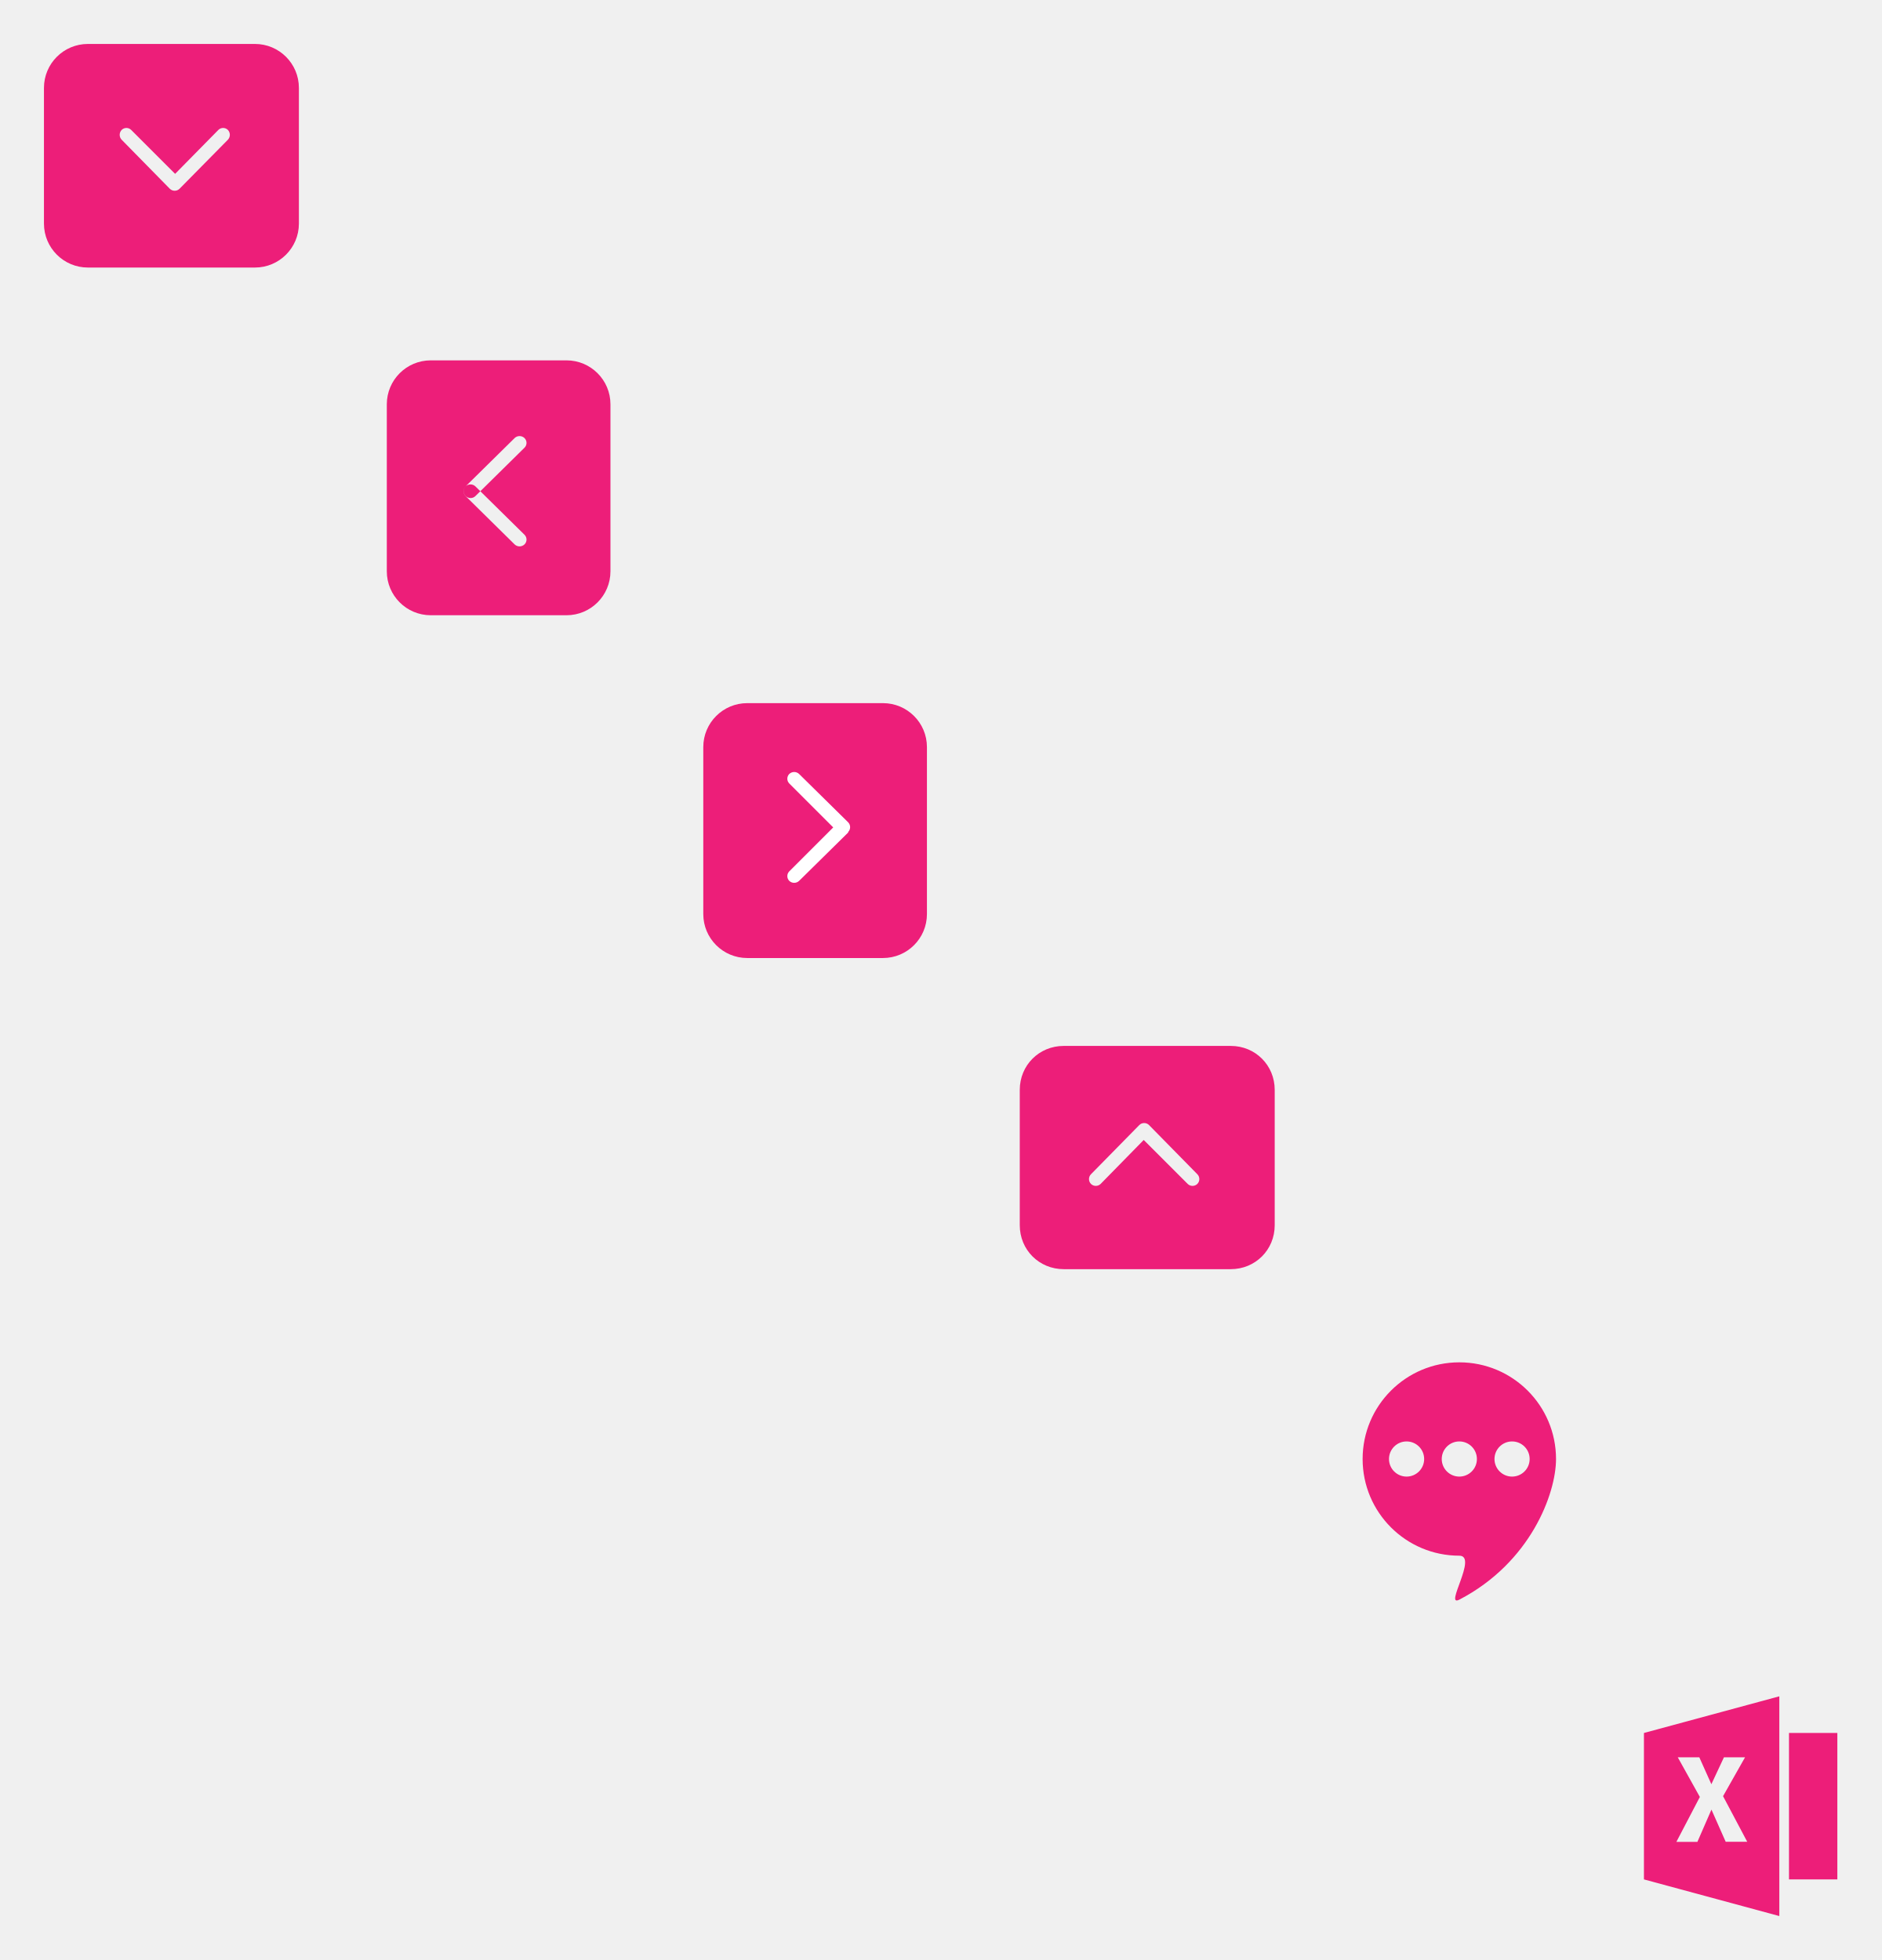
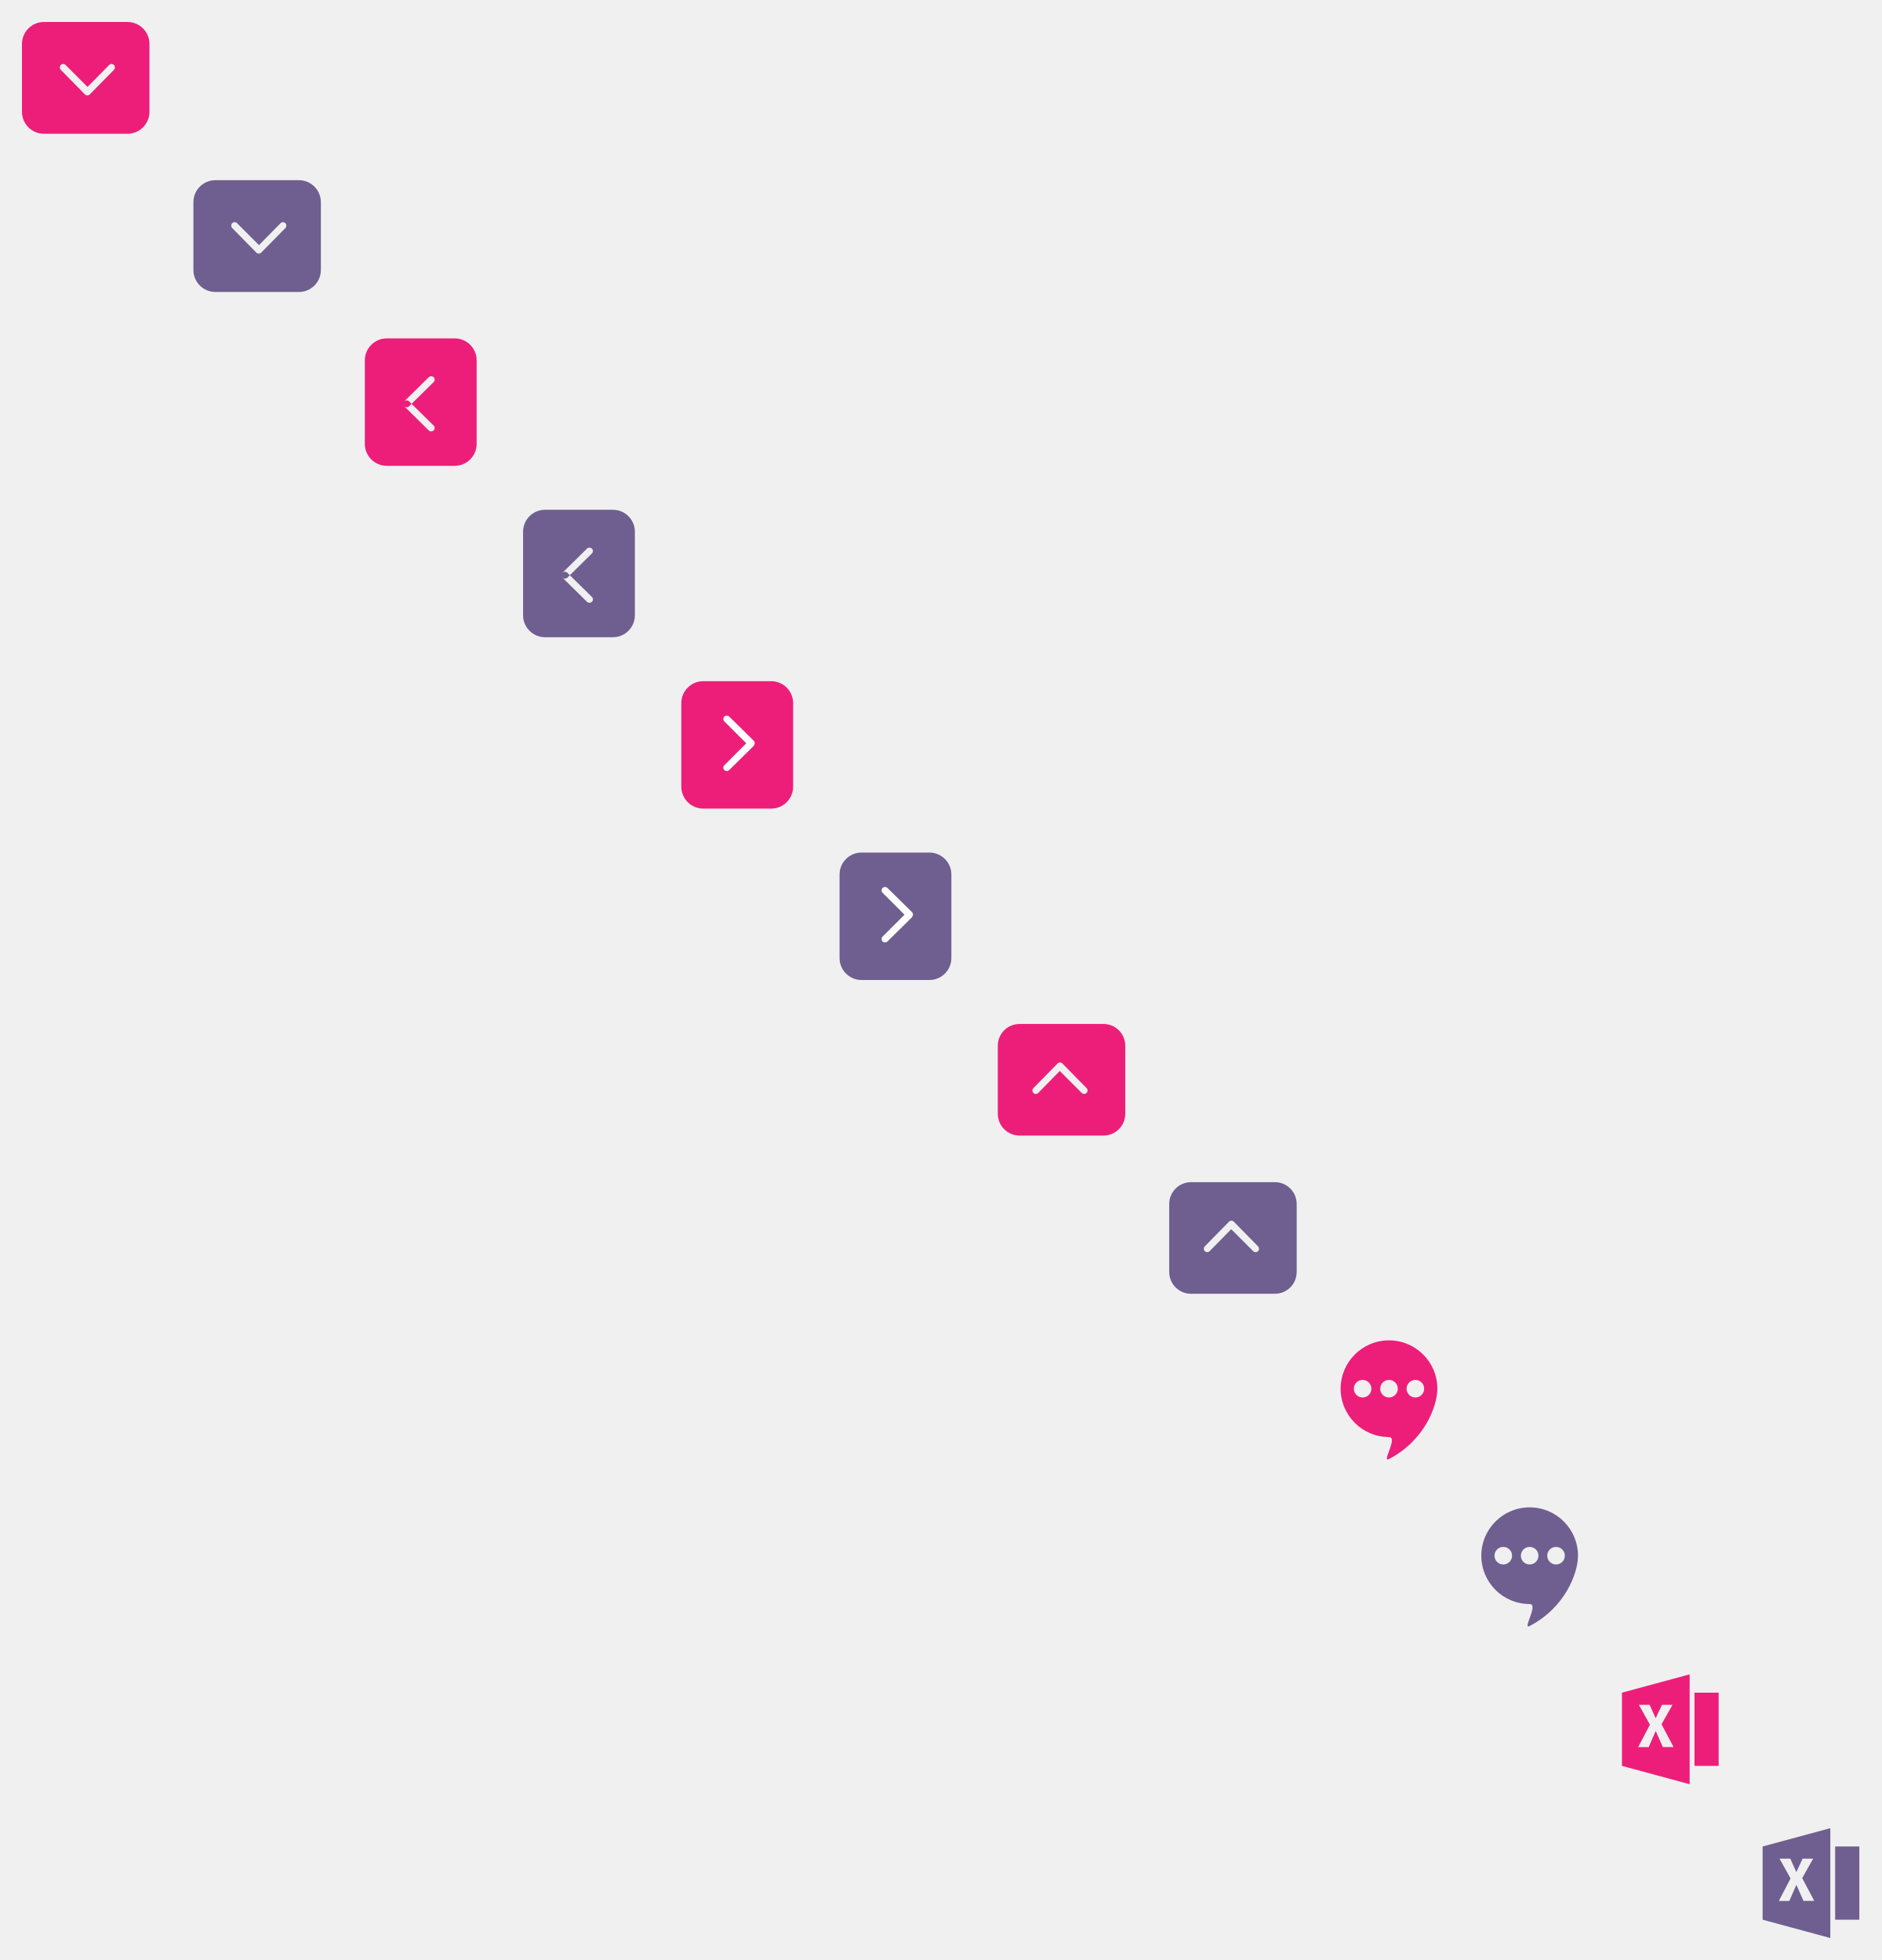
- <svg xmlns="http://www.w3.org/2000/svg" width="214" height="223" viewBox="0 0 214 223">
+ <svg xmlns="http://www.w3.org/2000/svg" width="428" height="446" viewBox="0 0 428 446">
  <svg id="arrow-down" data-name="Слой 1" viewBox="-5 -5 39 35.44" width="39" height="35.44">
    <defs>
      <style>.acls-1{fill:#ed1e79}</style>
    </defs>
    <path class="acls-1" d="M0 5v15.44a5 5 0 0 0 5 5h19a5 5 0 0 0 5-5V5a5 5 0 0 0-5-5H5a5 5 0 0 0-5 5zm19.84 4.78a.77.77 0 0 1 1.08 0 .81.81 0 0 1 0 1.12l-5.5 5.58a.79.79 0 0 1-1.1 0L8.84 10.9a.81.81 0 0 1 0-1.12.77.77 0 0 1 1.08 0l5 5z" />
  </svg>
-   <svg width="35.44" height="39" viewBox="-5 -5 35.44 39" id="arrow-leftpink" x="39" y="36">
+   <svg id="arrow-down_" data-name="Слой 1" viewBox="-5 -5 39 35.44" width="39" height="35.44" x="39" y="36">
    <defs>
-       <style>.bcls-1{fill:#ed1e79;fill-rule:evenodd}</style>
+       <style>.bcls-1{fill:#6f5f90}</style>
    </defs>
-     <path id="bRounded_Rectangle_2_copy" data-name="Rounded Rectangle 2 copy" class="bcls-1" d="M1075.54 2022.84l-5.58 5.5a.785.785 0 0 0 1.12 1.1l5.58-5.5a.767.767 0 0 0 0-1.1.809.809 0 0 0-1.12 0zm-5.58 5.5a.785.785 0 0 0 0 1.1l5.58 5.5a.809.809 0 0 0 1.12 0 .767.767 0 0 0 0-1.1l-5.58-5.5a.809.809 0 0 0-1.12 0zM1066 2014h15.44a5 5 0 0 1 5 5v19a5 5 0 0 1-5 5H1066a5 5 0 0 1-5-5v-19a5 5 0 0 1 5-5z" transform="translate(-1061 -2014)" />
+     <path class="bcls-1" d="M0 5v15.44a5 5 0 0 0 5 5h19a5 5 0 0 0 5-5V5a5 5 0 0 0-5-5H5a5 5 0 0 0-5 5zm19.84 4.78a.77.77 0 0 1 1.08 0 .81.81 0 0 1 0 1.12l-5.5 5.58a.79.79 0 0 1-1.1 0L8.84 10.9a.81.81 0 0 1 0-1.12.77.77 0 0 1 1.08 0l5 5z" />
  </svg>
-   <svg id="arrow-rightpink" data-name="Слой 1" viewBox="-5 -5 35.44 39" width="35.44" height="39" x="75" y="75">
+   <svg width="35.44" height="39" viewBox="-5 -5 35.44 39" id="arrow-leftpink" x="78" y="72">
    <defs>
-       <style>.ccls-1{fill:#ed1e79}.ccls-2{fill:#fff}</style>
+       <style>.ccls-1{fill:#ed1e79;fill-rule:evenodd}</style>
    </defs>
-     <rect class="ccls-1" width="25.44" height="29" rx="5" ry="5" />
-     <path class="ccls-2" d="M16.48 14.66a.79.79 0 0 0 0-1.1l-5.58-5.5a.81.81 0 0 0-1.12 0 .77.77 0 0 0 0 1.08l5 5-5 5a.77.77 0 0 0 0 1.08.81.81 0 0 0 1.12 0l5.58-5.5z" />
+     <path id="cRounded_Rectangle_2_copy" data-name="Rounded Rectangle 2 copy" class="ccls-1" d="M1075.54 2022.84l-5.58 5.5a.785.785 0 0 0 1.12 1.1l5.58-5.5a.767.767 0 0 0 0-1.1.809.809 0 0 0-1.12 0zm-5.58 5.5a.785.785 0 0 0 0 1.1l5.58 5.5a.809.809 0 0 0 1.12 0 .767.767 0 0 0 0-1.1l-5.58-5.5a.809.809 0 0 0-1.12 0zM1066 2014h15.44a5 5 0 0 1 5 5v19a5 5 0 0 1-5 5H1066a5 5 0 0 1-5-5v-19a5 5 0 0 1 5-5z" transform="translate(-1061 -2014)" />
  </svg>
-   <svg id="arrow-up" viewBox="-5 -5 39 35.4" width="39" height="35.4" x="111" y="114">
-     <style>.dst0{fill:#ed1e79}</style>
-     <path class="dst0" d="M29 20.4V5c0-2.8-2.2-5-5-5H5C2.2 0 0 2.2 0 5v15.4c0 2.8 2.2 5 5 5h19c2.8 0 5-2.2 5-5zM9.2 15.7s-.1 0 0 0c-.3.3-.8.3-1.1 0-.3-.3-.3-.8 0-1.1L13.6 9c.3-.3.8-.3 1.1 0l5.5 5.6c.3.3.3.8 0 1.1-.3.3-.8.3-1.1 0l-5-5-4.9 5z" />
+   <svg width="35.44" height="39" viewBox="-5 -5 35.44 39" id="arrow-leftpink_" x="114" y="111">
+     <defs>
+       <style>.dcls-1{fill:#6f5f90;fill-rule:evenodd}</style>
+     </defs>
+     <path id="dRounded_Rectangle_2_copy" data-name="Rounded Rectangle 2 copy" class="dcls-1" d="M1075.54 2022.84l-5.58 5.5a.785.785 0 0 0 1.12 1.1l5.58-5.5a.767.767 0 0 0 0-1.1.809.809 0 0 0-1.12 0zm-5.58 5.5a.785.785 0 0 0 0 1.1l5.58 5.5a.809.809 0 0 0 1.12 0 .767.767 0 0 0 0-1.1l-5.58-5.5a.809.809 0 0 0-1.12 0zM1066 2014h15.44a5 5 0 0 1 5 5v19a5 5 0 0 1-5 5H1066a5 5 0 0 1-5-5v-19a5 5 0 0 1 5-5z" transform="translate(-1061 -2014)" />
  </svg>
-   <svg id="comment" data-name="Слой 1" viewBox="-5 -5 32 37.1" width="32" height="37.1" x="150" y="150">
+   <svg id="arrow-rightpink" data-name="Слой 1" viewBox="-5 -5 35.44 39" width="35.44" height="39" x="150" y="150">
    <defs>
-       <style>.ecls-1{fill:#ed1e79}</style>
+       <style>.ecls-1{fill:#ed1e79}.ecls-2{fill:#fff}</style>
    </defs>
-     <path class="ecls-1" d="M11 0a11 11 0 1 0 0 22c2.14 0-1.77 5.92 0 5 8.1-4.21 11-12.07 11-16A11 11 0 0 0 11 0zM5 13a2 2 0 1 1 2-2 2 2 0 0 1-2 2zm6 0a2 2 0 1 1 2-2 2 2 0 0 1-2 2zm6 0a2 2 0 1 1 2-2 2 2 0 0 1-2 2z" />
+     <rect class="ecls-1" width="25.44" height="29" rx="5" ry="5" />
+     <path class="ecls-2" d="M16.48 14.66a.79.79 0 0 0 0-1.1l-5.58-5.5a.81.81 0 0 0-1.12 0 .77.77 0 0 0 0 1.08l5 5-5 5a.77.77 0 0 0 0 1.08.81.81 0 0 0 1.12 0l5.58-5.5z" />
  </svg>
-   <svg id="exel" data-name="Слой 1" viewBox="-5 -5 32 35" width="32" height="35" x="182" y="188">
+   <svg id="arrow-rightpink_" data-name="Слой 1" viewBox="-5 -5 35.44 39" width="35.44" height="39" x="186" y="189">
    <defs>
-       <style>.fcls-1{fill:#ed1e79}</style>
+       <style>.fcls-1{fill:#6f5f90}.fcls-2{fill:#fff}</style>
    </defs>
-     <path id="fexel" class="fcls-1" d="M16.5 4.17H22v16.66h-5.5zM0 20.83L15.4 25V0L0 4.17zM3.85 6.94H6.3L7.67 10 9.1 6.94h2.4L9 11.36l2.75 5.19H9.3l-1.62-3.66-1.6 3.67H3.69l2.67-5.11z" />
+     <rect class="fcls-1" width="25.44" height="29" rx="5" ry="5" />
+     <path class="fcls-2" d="M16.48 14.66a.79.79 0 0 0 0-1.1l-5.58-5.5a.81.81 0 0 0-1.12 0 .77.77 0 0 0 0 1.08l5 5-5 5a.77.77 0 0 0 0 1.08.81.81 0 0 0 1.12 0l5.58-5.5z" />
+   </svg>
+   <svg id="arrow-up" viewBox="-5 -5 39 35.4" width="39" height="35.4" x="222" y="228">
+     <style>.gst0{fill:#ed1e79}</style>
+     <path class="gst0" d="M29 20.4V5c0-2.8-2.2-5-5-5H5C2.2 0 0 2.2 0 5v15.4c0 2.8 2.2 5 5 5h19c2.8 0 5-2.2 5-5zM9.2 15.7s-.1 0 0 0c-.3.3-.8.3-1.1 0-.3-.3-.3-.8 0-1.1L13.6 9c.3-.3.8-.3 1.1 0l5.5 5.6c.3.3.3.8 0 1.1-.3.3-.8.3-1.1 0l-5-5-4.9 5z" />
+   </svg>
+   <svg id="arrow-up_" viewBox="-5 -5 39 35.4" width="39" height="35.4" x="261" y="264">
+     <style>.hst0{fill:#6f5f90}</style>
+     <path class="hst0" d="M29 20.4V5c0-2.8-2.2-5-5-5H5C2.2 0 0 2.2 0 5v15.4c0 2.8 2.2 5 5 5h19c2.8 0 5-2.2 5-5zM9.2 15.7s-.1 0 0 0c-.3.3-.8.3-1.1 0-.3-.3-.3-.8 0-1.1L13.6 9c.3-.3.8-.3 1.1 0l5.5 5.6c.3.3.3.8 0 1.1-.3.3-.8.3-1.1 0l-5-5-4.9 5z" />
+   </svg>
+   <svg id="comment" data-name="Слой 1" viewBox="-5 -5 32 37.1" width="32" height="37.1" x="300" y="300">
+     <defs>
+       <style>.icls-1{fill:#ed1e79}</style>
+     </defs>
+     <path class="icls-1" d="M11 0a11 11 0 1 0 0 22c2.14 0-1.77 5.92 0 5 8.1-4.21 11-12.07 11-16A11 11 0 0 0 11 0zM5 13a2 2 0 1 1 2-2 2 2 0 0 1-2 2zm6 0a2 2 0 1 1 2-2 2 2 0 0 1-2 2zm6 0a2 2 0 1 1 2-2 2 2 0 0 1-2 2z" />
+   </svg>
+   <svg id="comment_" data-name="Слой 1" viewBox="-5 -5 32 37.1" width="32" height="37.1" x="332" y="338">
+     <defs>
+       <style>.jcls-1{fill:#6f5f90}</style>
+     </defs>
+     <path class="jcls-1" d="M11 0a11 11 0 1 0 0 22c2.14 0-1.77 5.92 0 5 8.1-4.21 11-12.07 11-16A11 11 0 0 0 11 0zM5 13a2 2 0 1 1 2-2 2 2 0 0 1-2 2zm6 0a2 2 0 1 1 2-2 2 2 0 0 1-2 2zm6 0a2 2 0 1 1 2-2 2 2 0 0 1-2 2z" />
+   </svg>
+   <svg id="exel" data-name="Слой 1" viewBox="-5 -5 32 35" width="32" height="35" x="364" y="376">
+     <defs>
+       <style>.kcls-1{fill:#ed1e79}</style>
+     </defs>
+     <path id="kexel" class="kcls-1" d="M16.5 4.17H22v16.66h-5.5zM0 20.83L15.4 25V0L0 4.17zM3.85 6.94H6.3L7.67 10 9.1 6.94h2.4L9 11.36l2.75 5.19H9.3l-1.62-3.66-1.6 3.67H3.69l2.67-5.11z" />
+   </svg>
+   <svg id="exel_" data-name="Слой 1" viewBox="-5 -5 32 35" width="32" height="35" x="396" y="411">
+     <defs>
+       <style>.lcls-1{fill:#6f5f90}</style>
+     </defs>
+     <path id="lexel" class="lcls-1" d="M16.5 4.17H22v16.66h-5.5zM0 20.83L15.4 25V0L0 4.17zM3.85 6.94H6.3L7.67 10 9.1 6.94h2.4L9 11.36l2.75 5.19H9.3l-1.62-3.66-1.6 3.67H3.69l2.67-5.11z" />
  </svg>
</svg>
